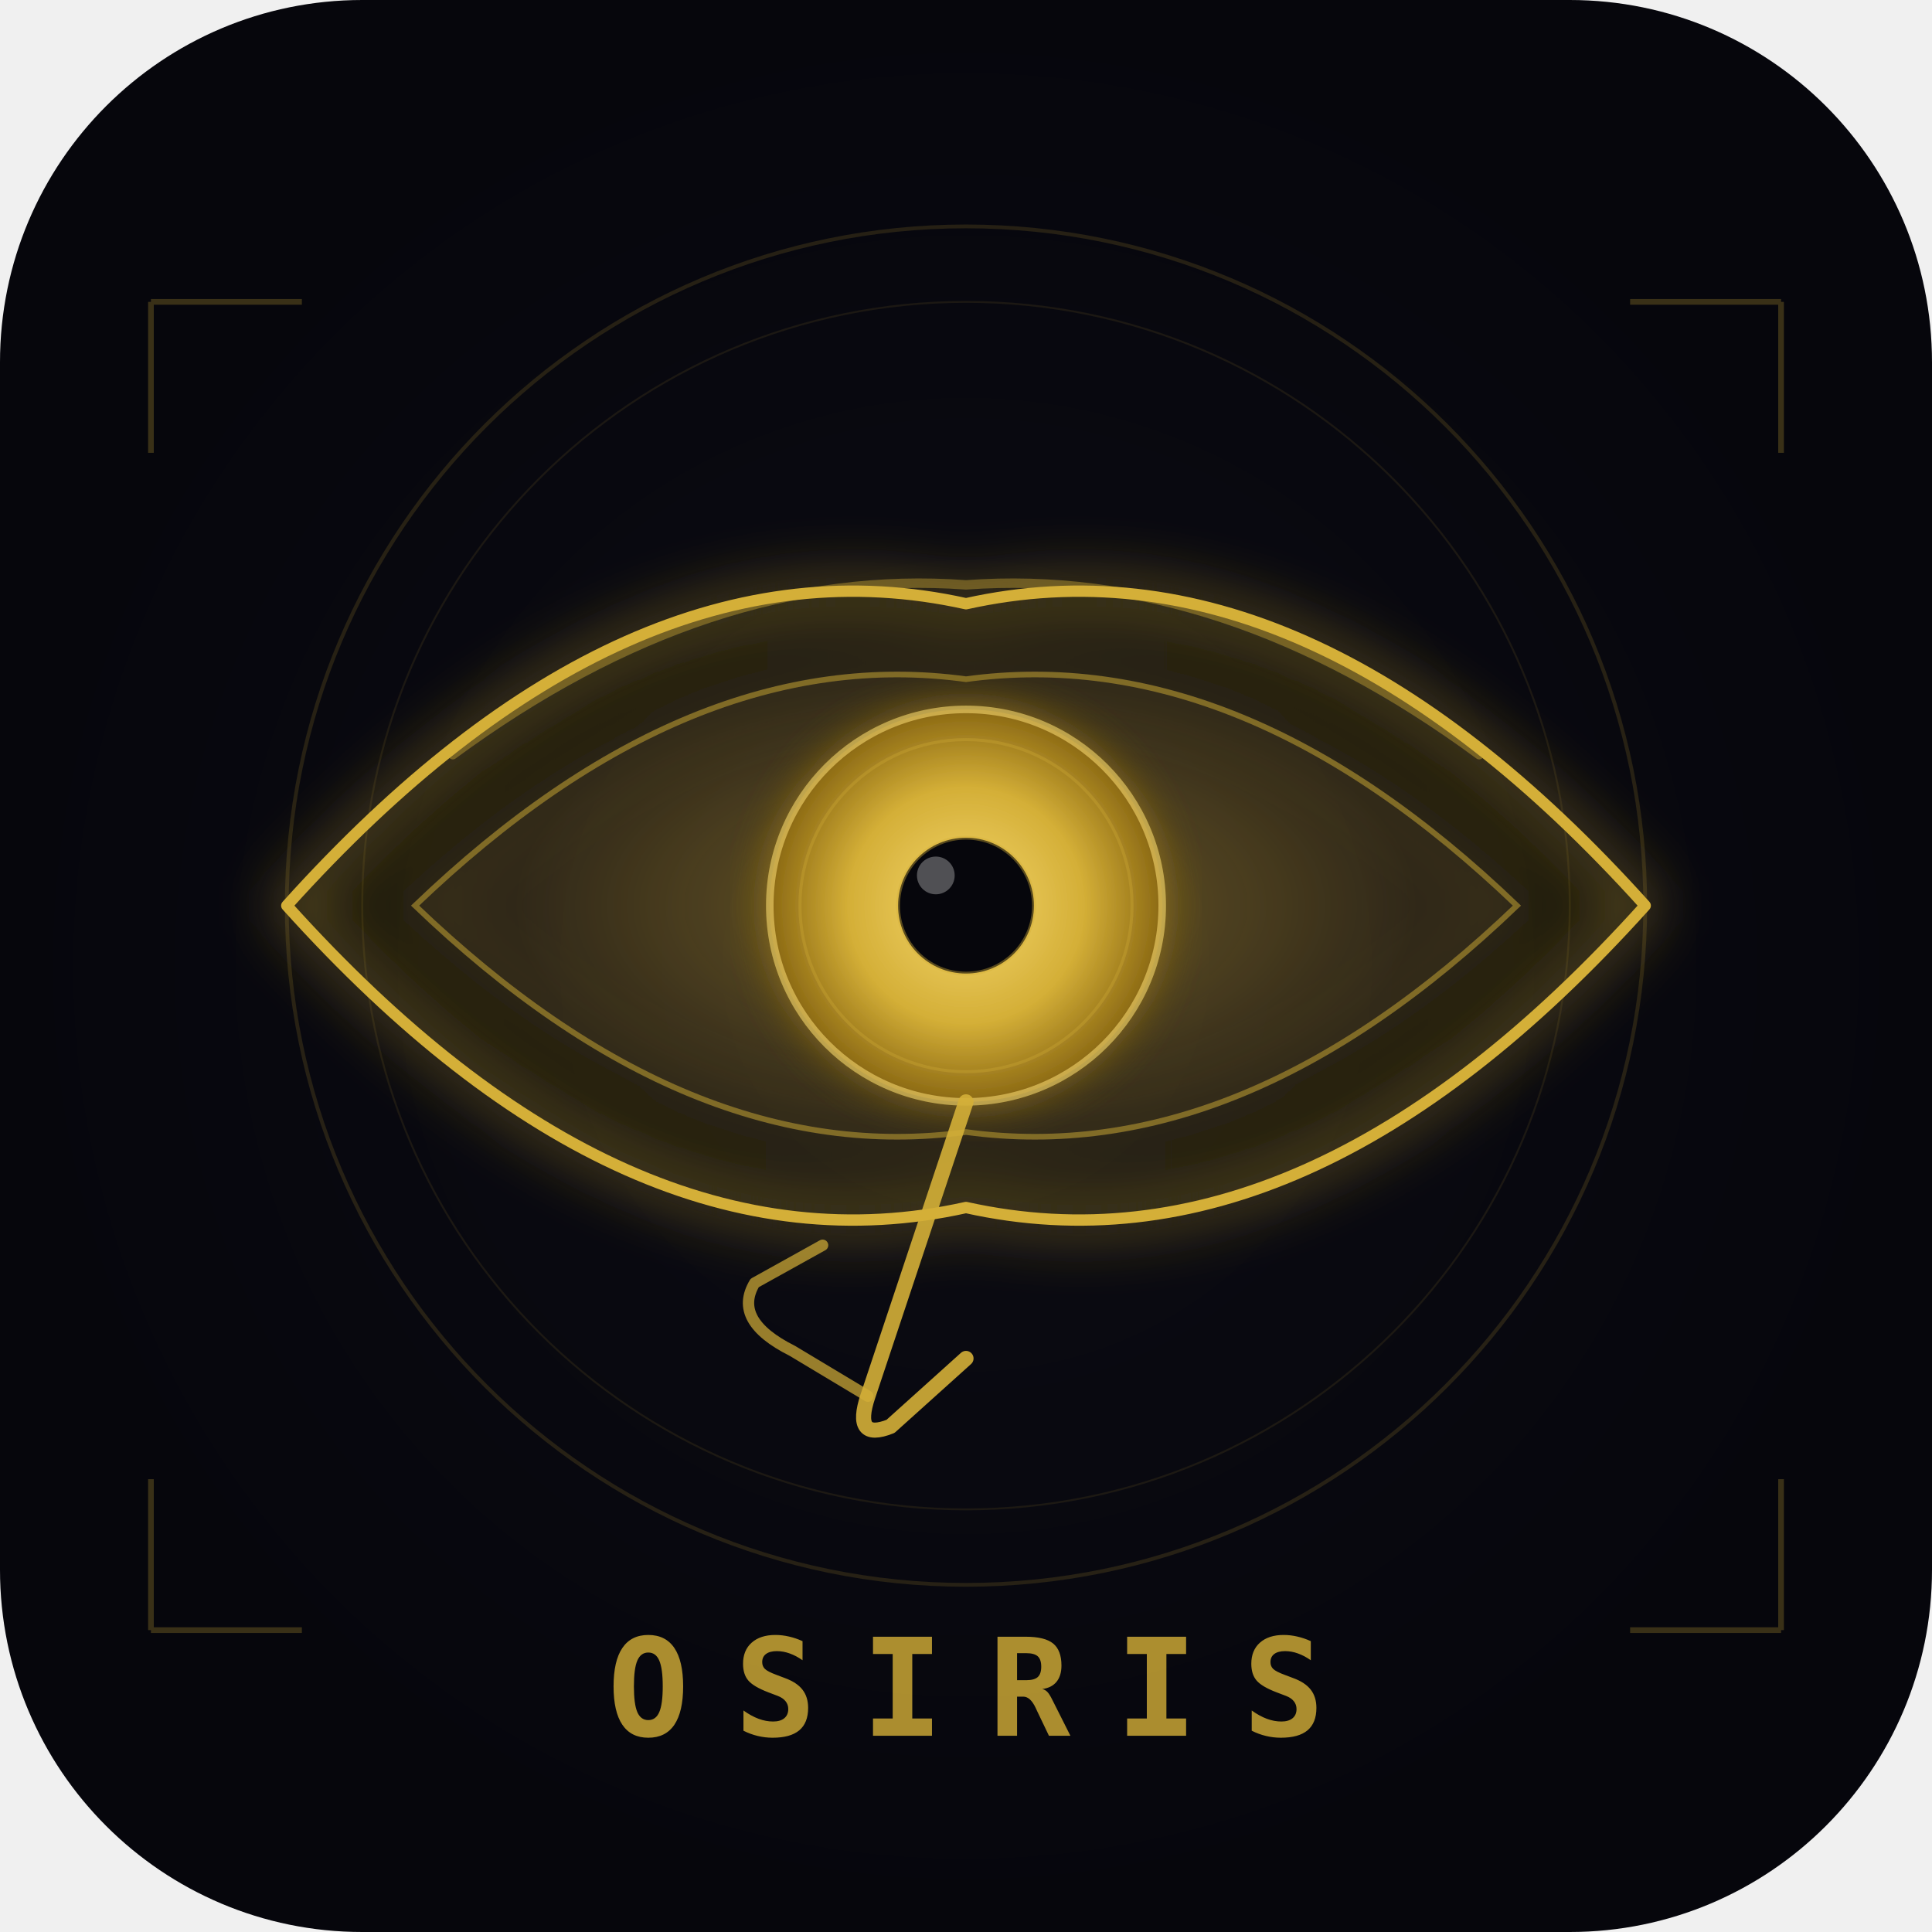
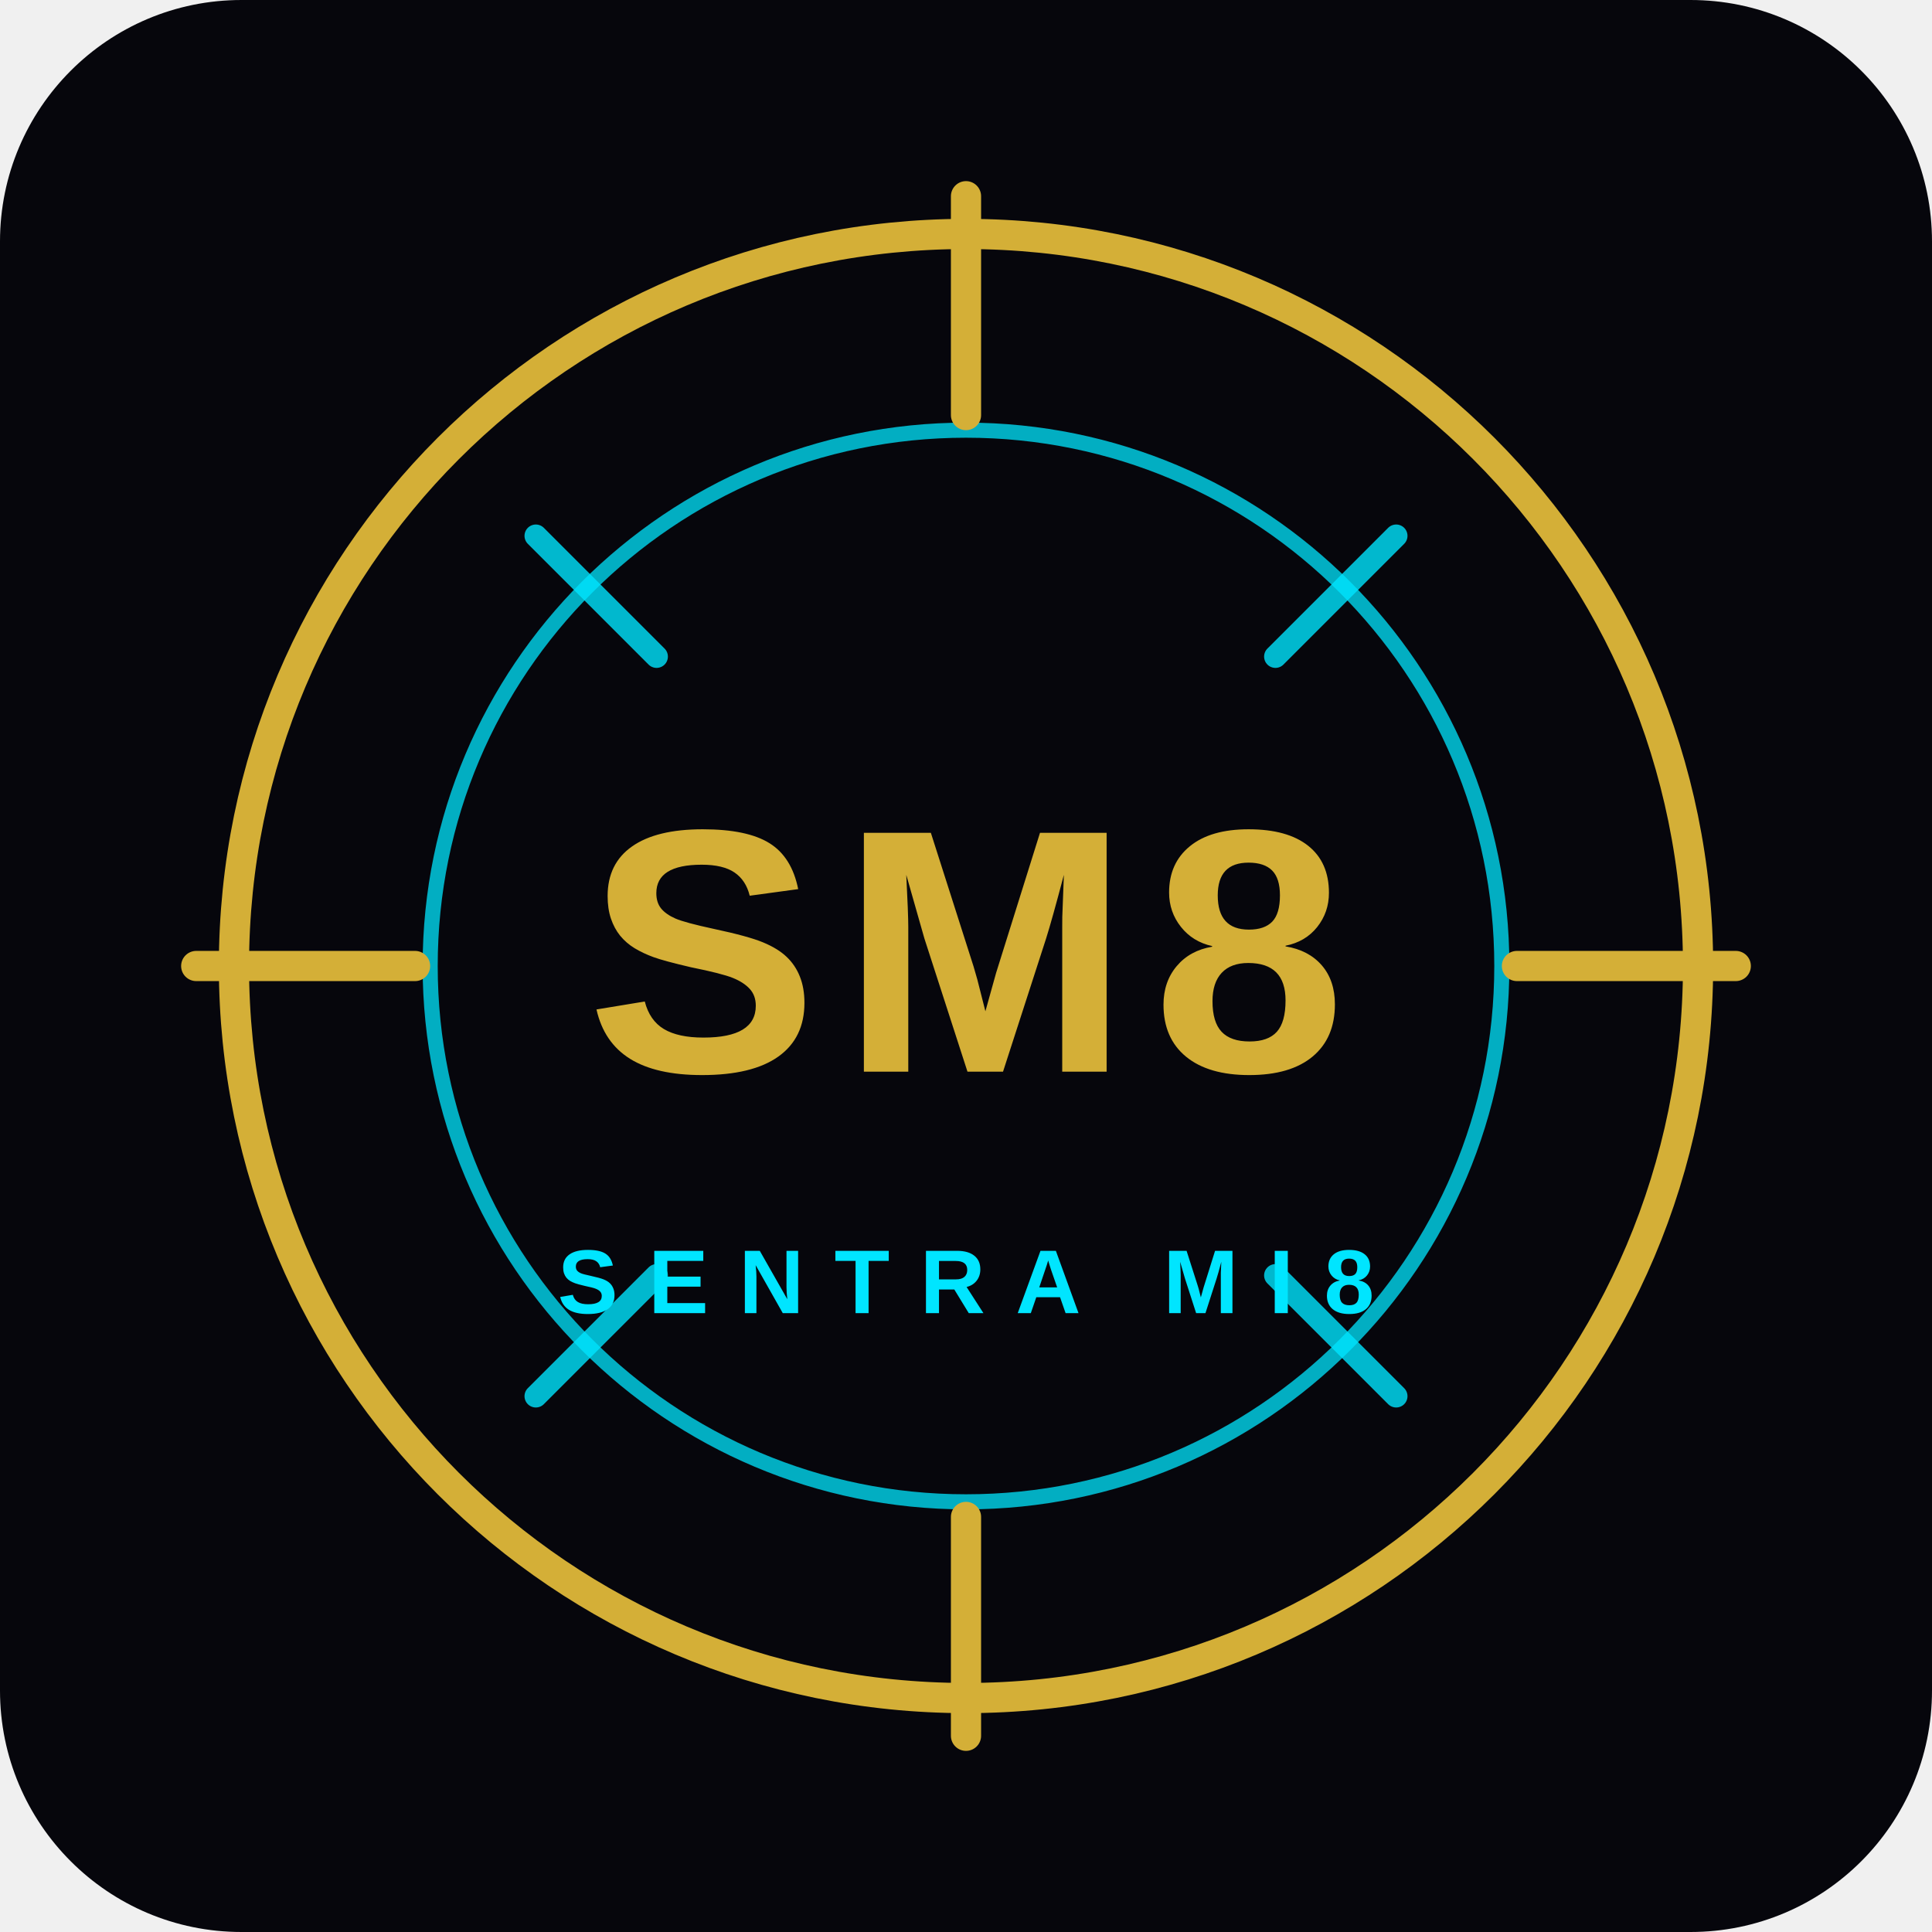
- <svg xmlns="http://www.w3.org/2000/svg" viewBox="0 0 512 512" width="512" height="512">
-   <defs>
-     <radialGradient id="bg" cx="50%" cy="50%" r="50%">
-       <stop offset="0%" stop-color="#0C0C14" />
-       <stop offset="100%" stop-color="#06060C" />
-     </radialGradient>
-     <radialGradient id="iris" cx="50%" cy="50%" r="50%">
-       <stop offset="0%" stop-color="#F5D76E" />
-       <stop offset="60%" stop-color="#D4AF37" />
-       <stop offset="100%" stop-color="#8B6914" />
-     </radialGradient>
-     <radialGradient id="glow" cx="50%" cy="50%" r="50%">
-       <stop offset="0%" stop-color="#D4AF37" stop-opacity="0.4" />
-       <stop offset="100%" stop-color="#D4AF37" stop-opacity="0" />
-     </radialGradient>
-     <filter id="f1" x="-50%" y="-50%" width="200%" height="200%">
-       <feGaussianBlur stdDeviation="8" result="blur" />
-       <feComposite in="SourceGraphic" in2="blur" operator="over" />
-     </filter>
-     <filter id="glow-filter">
-       <feGaussianBlur stdDeviation="6" result="blur" />
-       <feMerge>
-         <feMergeNode in="blur" />
-         <feMergeNode in="SourceGraphic" />
-       </feMerge>
-     </filter>
-   </defs>
-   <rect width="512" height="512" rx="96" fill="url(#bg)" />
-   <circle cx="256" cy="240" r="180" fill="none" stroke="#D4AF37" stroke-width="1" opacity="0.15" />
-   <circle cx="256" cy="240" r="160" fill="none" stroke="#D4AF37" stroke-width="0.5" opacity="0.1" />
-   <ellipse cx="256" cy="240" rx="120" ry="60" fill="url(#glow)" />
-   <g filter="url(#f1)">
-     <path d="M76 240 Q166 140 256 160 Q346 140 436 240 Q346 340 256 320 Q166 340 76 240Z" fill="rgba(212,175,55,0.06)" stroke="#D4AF37" stroke-width="3" stroke-linejoin="round" />
-     <path d="M110 240 Q183 170 256 180 Q329 170 402 240 Q329 310 256 300 Q183 310 110 240Z" fill="rgba(212,175,55,0.08)" stroke="#D4AF37" stroke-width="1.5" opacity="0.5" />
-   </g>
-   <circle cx="256" cy="240" r="52" fill="url(#iris)" filter="url(#glow-filter)" />
-   <circle cx="256" cy="240" r="52" fill="none" stroke="#F5D76E" stroke-width="2" opacity="0.6" />
-   <circle cx="256" cy="240" r="44" fill="none" stroke="#D4AF37" stroke-width="0.8" opacity="0.3" />
-   <circle cx="256" cy="240" r="18" fill="#06060C" />
-   <circle cx="256" cy="240" r="18" fill="none" stroke="#D4AF37" stroke-width="1" opacity="0.4" />
-   <circle cx="248" cy="232" r="5" fill="white" opacity="0.3" />
-   <g stroke="#D4AF37" fill="none" stroke-linecap="round" stroke-linejoin="round">
-     <path d="M256 292 L230 370 Q226 382 236 378 L256 360" stroke-width="4" opacity="0.9" />
-     <path d="M230 370 L210 358 Q194 350 200 340 L218 330" stroke-width="3" opacity="0.7" />
-     <path d="M120 200 Q188 150 256 155 Q324 150 392 200" stroke-width="2.5" opacity="0.4" />
-   </g>
-   <g stroke="#D4AF37" stroke-width="1.5" opacity="0.25" fill="none">
-     <path d="M40 80 L80 80 M40 80 L40 120" />
-     <path d="M472 80 L432 80 M472 80 L472 120" />
-     <path d="M40 432 L80 432 M40 432 L40 392" />
-     <path d="M472 432 L432 432 M472 432 L472 392" />
-   </g>
-   <text x="256" y="460" text-anchor="middle" font-family="monospace" font-size="36" fill="#D4AF37" letter-spacing="12" font-weight="700" opacity="0.8">OSIRIS</text>
+ <svg xmlns="http://www.w3.org/2000/svg" width="512" height="512" viewBox="0 0 512 512" role="img" aria-label="Sentra Mi8">
+   <rect width="512" height="512" rx="64" fill="#06060C" />
+   <circle cx="256" cy="256" r="194" fill="none" stroke="#D4AF37" stroke-width="8" />
+   <circle cx="256" cy="256" r="142" fill="none" stroke="#00E5FF" stroke-width="4" opacity="0.75" />
+   <path d="M256 52v58M256 402v58M52 256h58M402 256h58" stroke="#D4AF37" stroke-width="8" stroke-linecap="round" />
+   <path d="M142 142l32 32M370 142l-32 32M142 370l32-32M370 370l-32-32" stroke="#00E5FF" stroke-width="6" stroke-linecap="round" opacity="0.8" />
+   <text x="256" y="284" text-anchor="middle" font-family="Arial, Helvetica, sans-serif" font-size="92" font-weight="800" letter-spacing="6" fill="#D4AF37">SM8</text>
+   <text x="256" y="348" text-anchor="middle" font-family="Arial, Helvetica, sans-serif" font-size="24" font-weight="700" letter-spacing="8" fill="#00E5FF">SENTRA MI8</text>
</svg>
